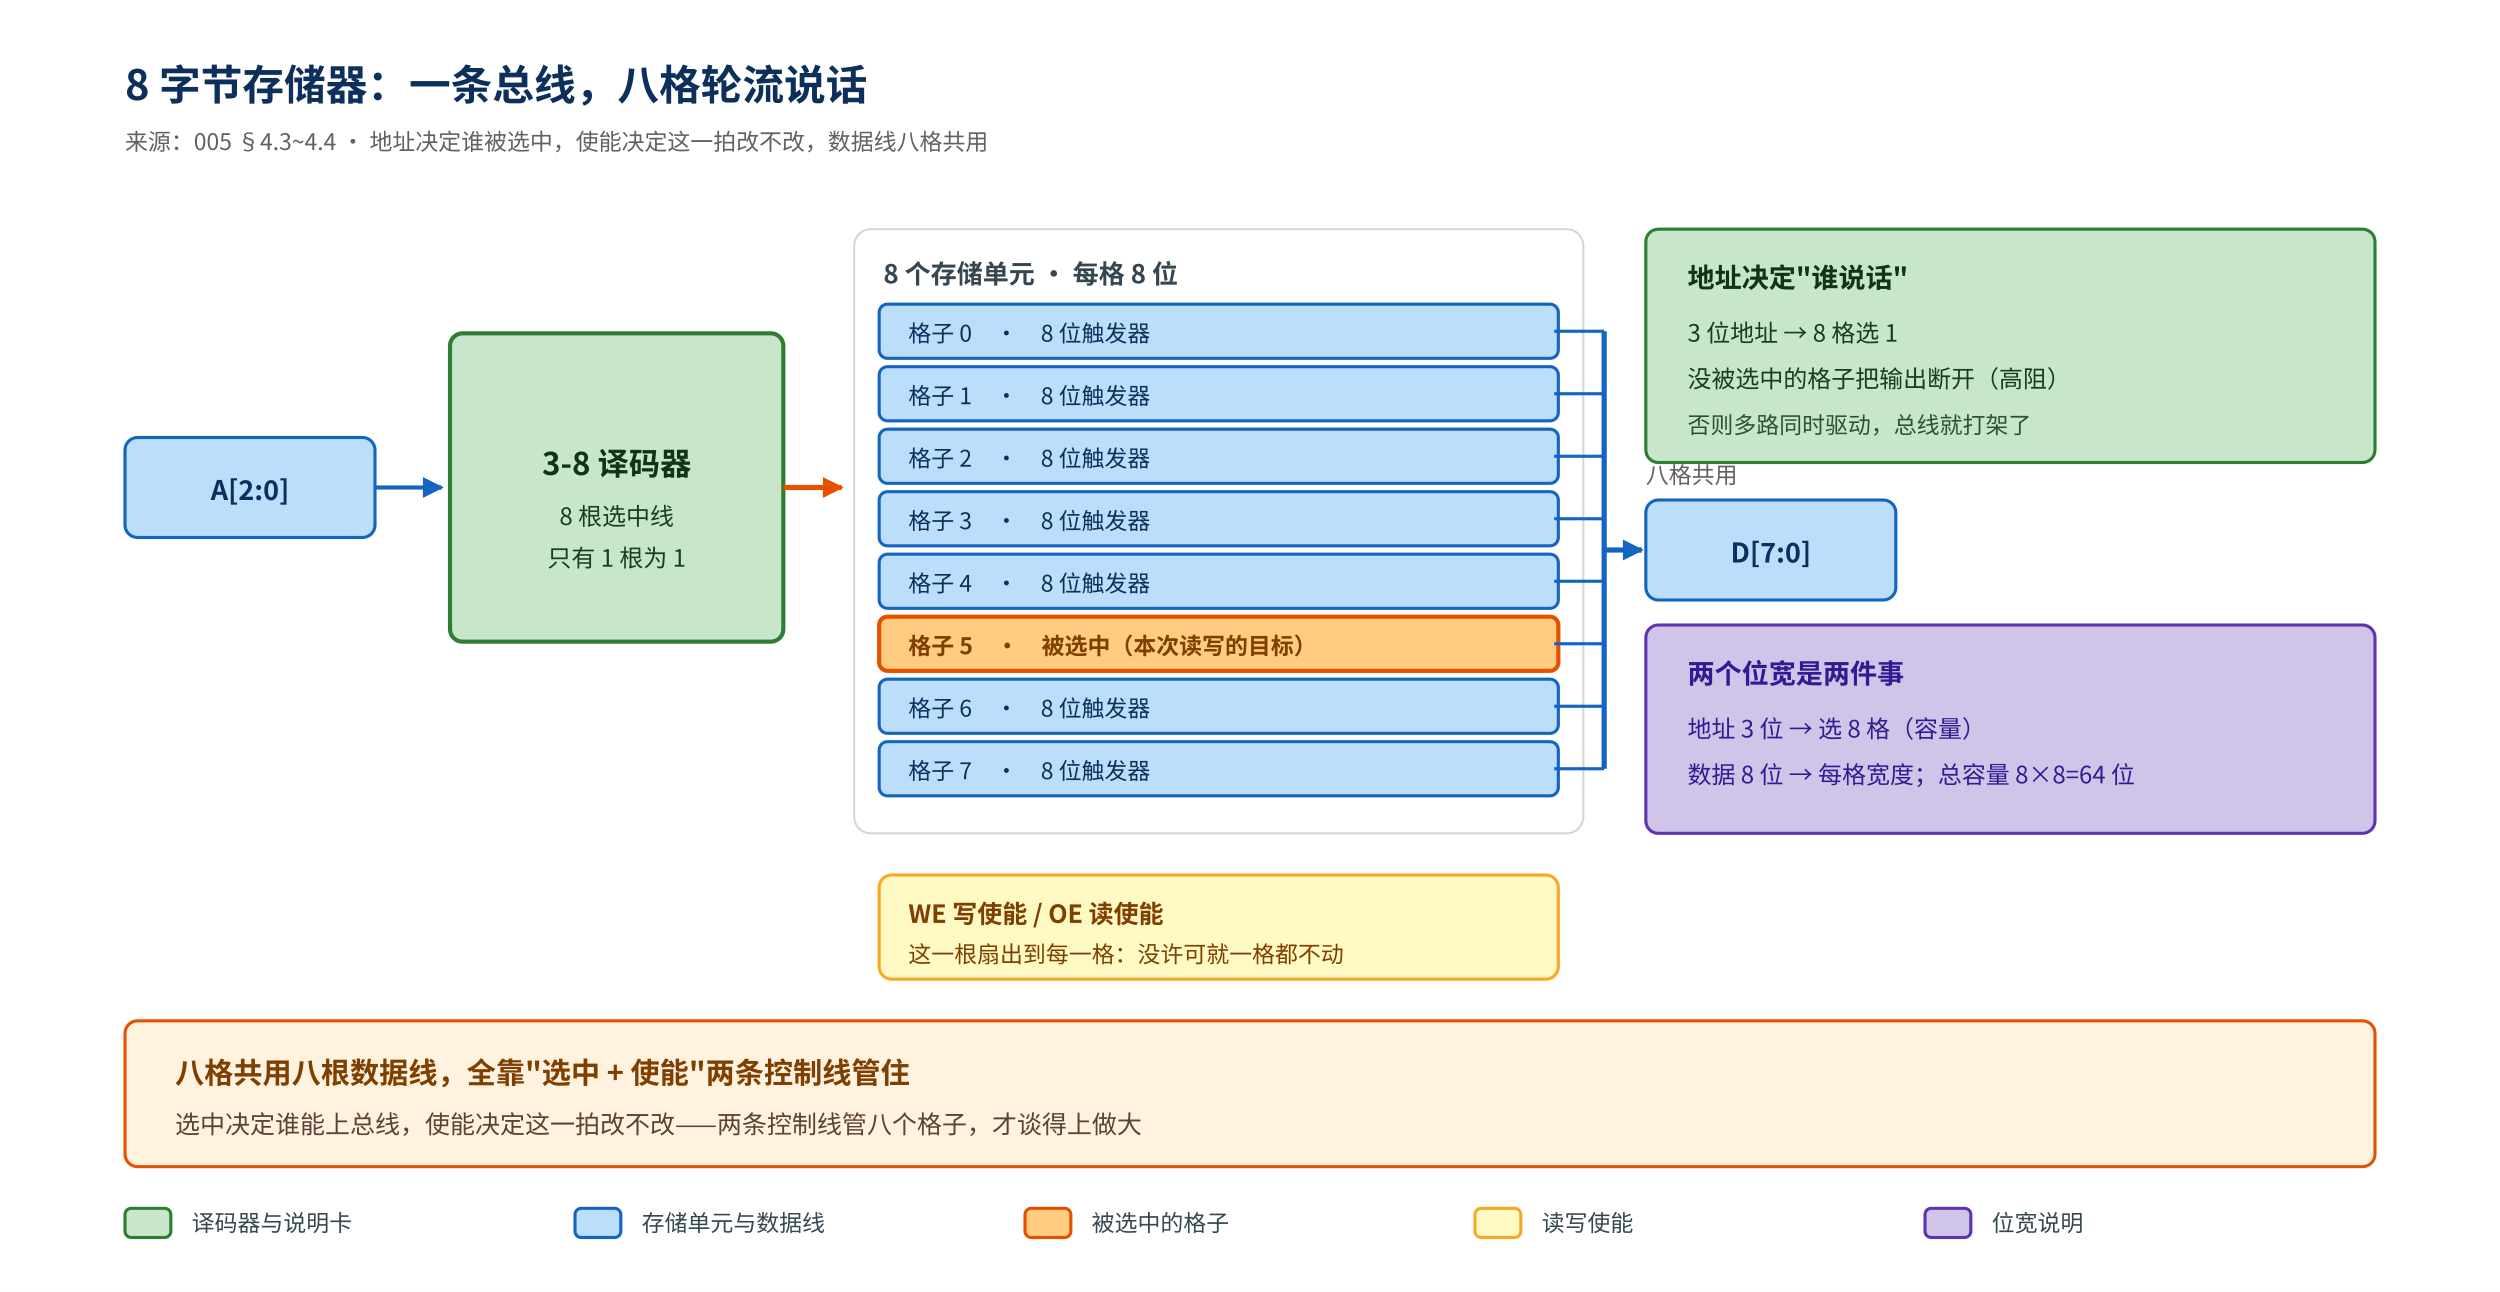
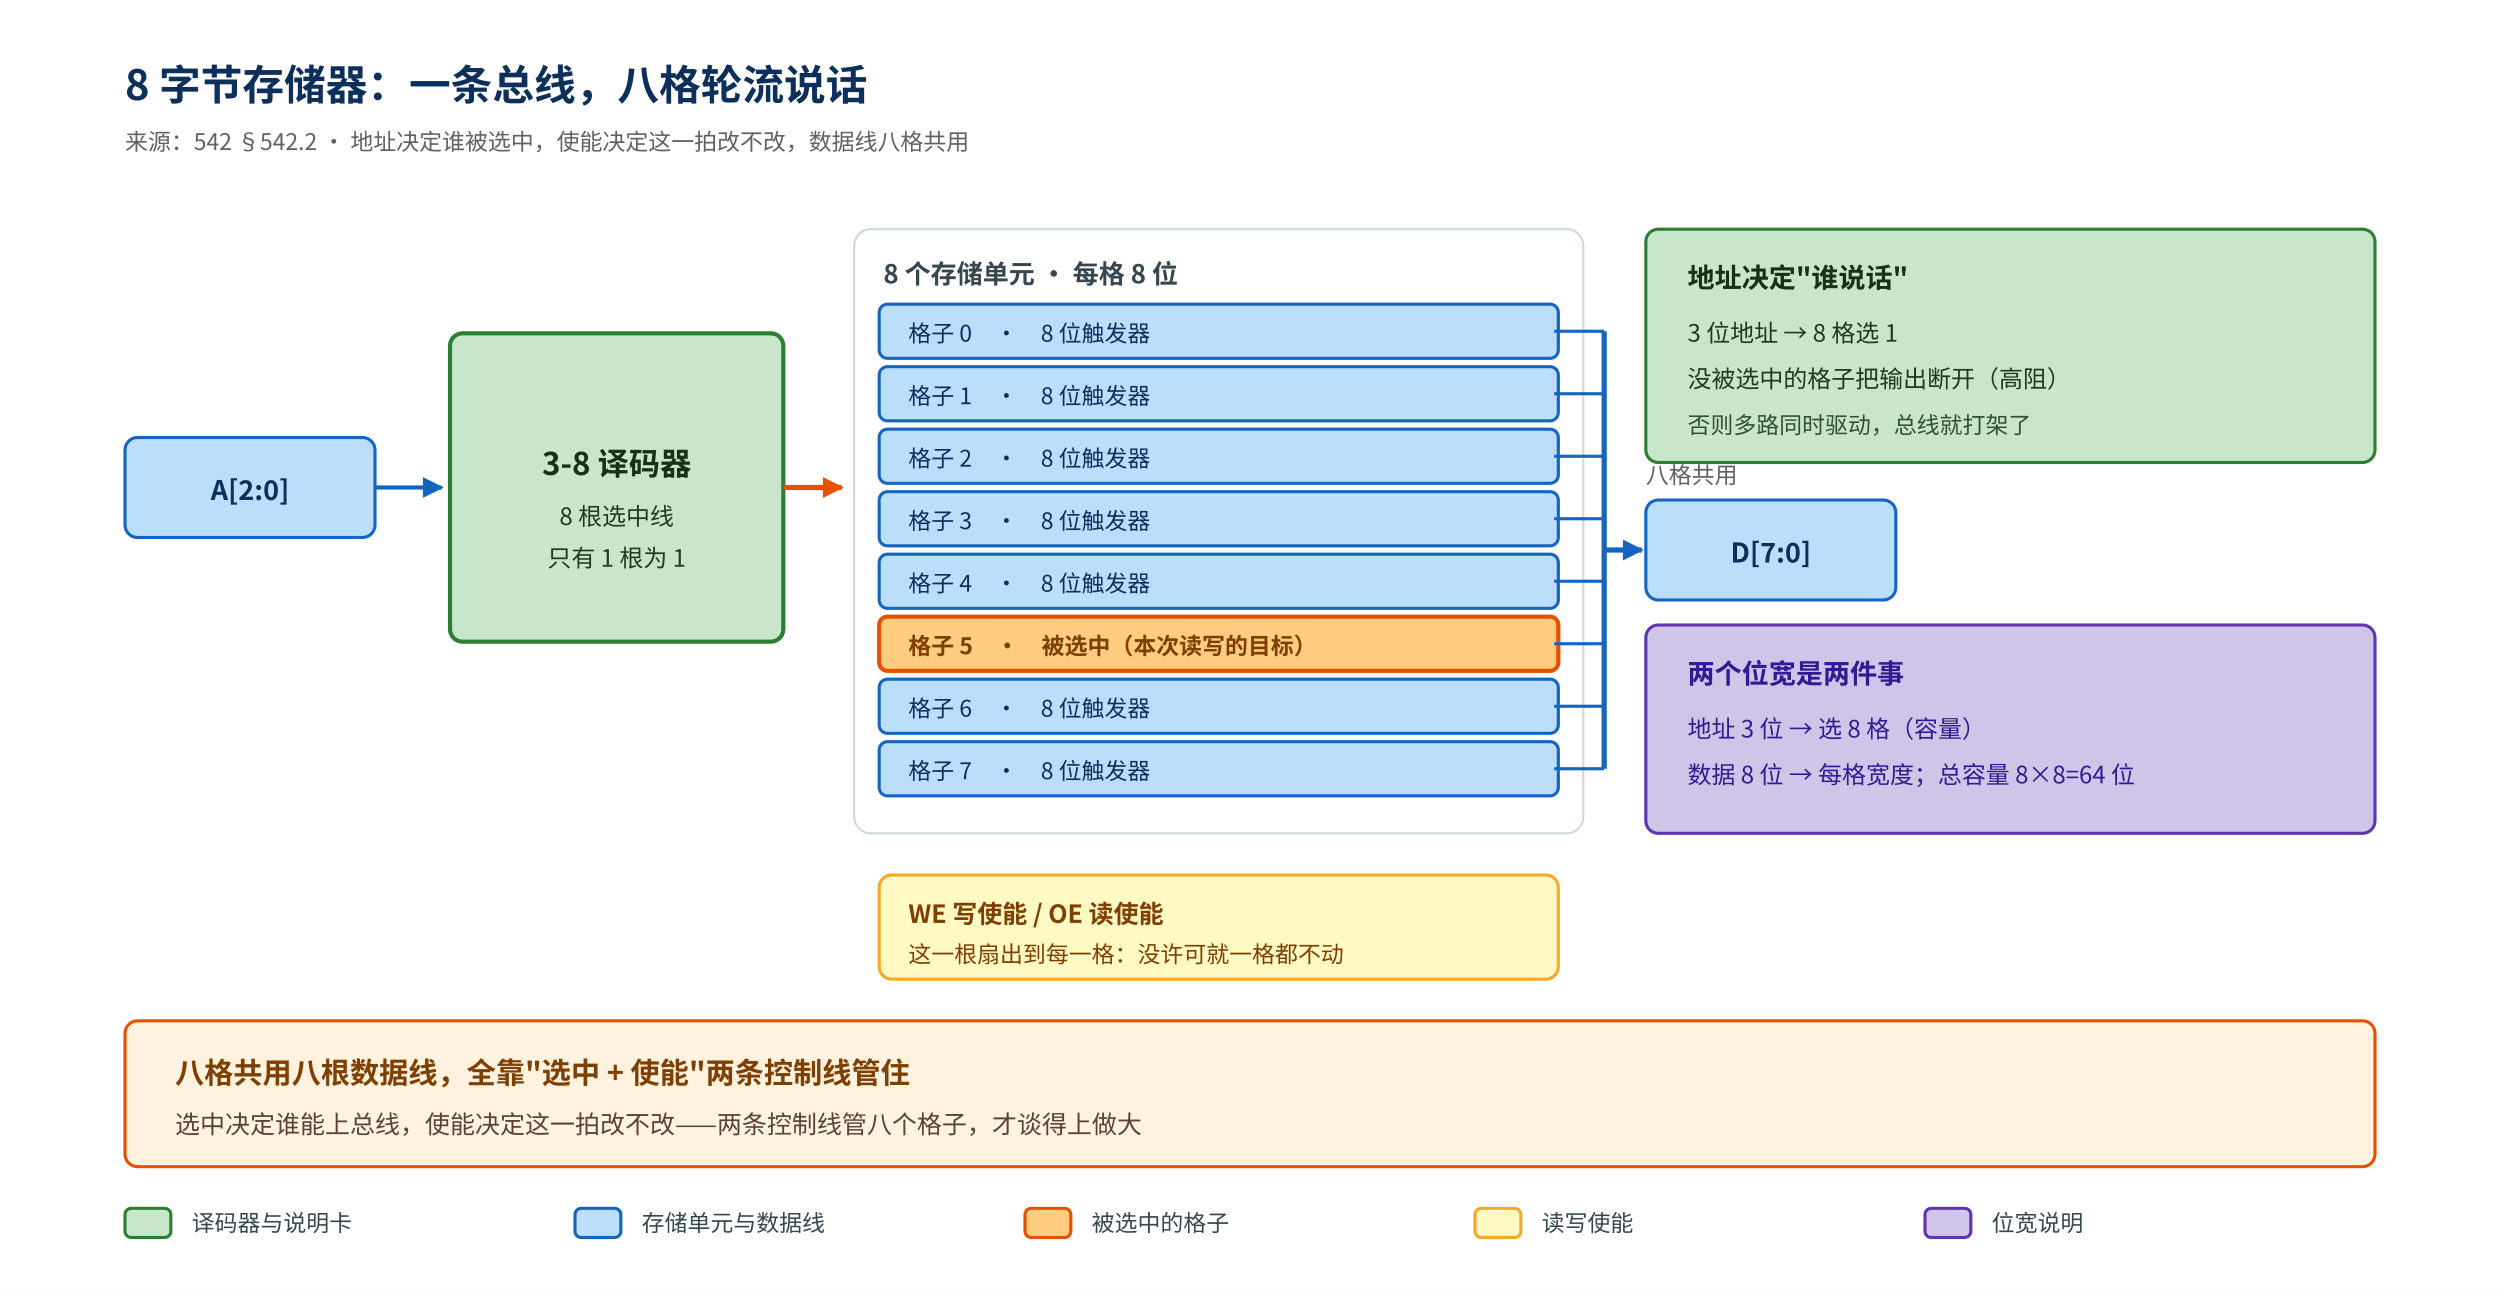
<svg xmlns="http://www.w3.org/2000/svg" viewBox="0 0 1200 620" font-family="'Microsoft YaHei','PingFang SC','Noto Sans CJK SC',sans-serif">
  <rect x="0" y="0" width="1200" height="620" fill="#ffffff" />
  <defs>
    <marker id="arrowBlue" viewBox="0 0 10 10" refX="9" refY="5" markerWidth="10" markerHeight="10" markerUnits="userSpaceOnUse" orient="auto-start-reverse">
      <path d="M 0 0 L 10 5 L 0 10 z" fill="#1565c0" />
    </marker>
    <marker id="arrowOrange" viewBox="0 0 10 10" refX="9" refY="5" markerWidth="10" markerHeight="10" markerUnits="userSpaceOnUse" orient="auto-start-reverse">
      <path d="M 0 0 L 10 5 L 0 10 z" fill="#e65100" />
    </marker>
  </defs>
  <text x="60" y="48" font-size="20" font-weight="bold" fill="#0d2f5c">8 字节存储器：一条总线，八格轮流说话</text>
-   <text x="60" y="72" font-size="11" fill="#616161">来源：005 §4.3~4.4 · 地址决定谁被选中，使能决定这一拍改不改，数据线八格共用</text>
+   <text x="60" y="72" font-size="11" fill="#616161">来源：542 §542.2 · 地址决定谁被选中，使能决定这一拍改不改，数据线八格共用</text>
  <rect x="60" y="210" width="120" height="48" rx="6" fill="#bbdefb" stroke="#1565c0" stroke-width="1.5" />
  <text x="120" y="240" font-size="13" font-weight="bold" fill="#0d2f5c" text-anchor="middle">A[2:0]</text>
  <line x1="180" y1="234" x2="212" y2="234" stroke="#1565c0" stroke-width="2" marker-end="url(#arrowBlue)" />
  <rect x="216" y="160" width="160" height="148" rx="6" fill="#c8e6c9" stroke="#2e7d32" stroke-width="2" />
  <text x="296" y="228" font-size="15" font-weight="bold" fill="#123314" text-anchor="middle">3-8 译码器</text>
  <text x="296" y="252" font-size="11.5" fill="#1b3d1e" text-anchor="middle">8 根选中线</text>
  <text x="296" y="272" font-size="11.5" fill="#1b3d1e" text-anchor="middle">只有 1 根为 1</text>
  <line x1="376" y1="234" x2="404" y2="234" stroke="#e65100" stroke-width="2.5" marker-end="url(#arrowOrange)" />
  <rect x="410" y="110" width="350" height="290" rx="8" fill="#ffffff" stroke="#cfd8dc" stroke-width="1" />
  <text x="424" y="136" font-size="12.5" font-weight="bold" fill="#37474f">8 个存储单元 · 每格 8 位</text>
  <rect x="422" y="146" width="326" height="26" rx="4" fill="#bbdefb" stroke="#1565c0" stroke-width="1.5" />
  <text x="436" y="164" font-size="11" fill="#0d2f5c">格子 0　·　8 位触发器</text>
  <rect x="422" y="176" width="326" height="26" rx="4" fill="#bbdefb" stroke="#1565c0" stroke-width="1.5" />
  <text x="436" y="194" font-size="11" fill="#0d2f5c">格子 1　·　8 位触发器</text>
  <rect x="422" y="206" width="326" height="26" rx="4" fill="#bbdefb" stroke="#1565c0" stroke-width="1.5" />
  <text x="436" y="224" font-size="11" fill="#0d2f5c">格子 2　·　8 位触发器</text>
  <rect x="422" y="236" width="326" height="26" rx="4" fill="#bbdefb" stroke="#1565c0" stroke-width="1.5" />
  <text x="436" y="254" font-size="11" fill="#0d2f5c">格子 3　·　8 位触发器</text>
  <rect x="422" y="266" width="326" height="26" rx="4" fill="#bbdefb" stroke="#1565c0" stroke-width="1.5" />
  <text x="436" y="284" font-size="11" fill="#0d2f5c">格子 4　·　8 位触发器</text>
  <rect x="422" y="296" width="326" height="26" rx="4" fill="#ffcc80" stroke="#e65100" stroke-width="2" />
  <text x="436" y="314" font-size="11" font-weight="bold" fill="#7f3f00">格子 5　·　被选中（本次读写的目标）</text>
  <rect x="422" y="326" width="326" height="26" rx="4" fill="#bbdefb" stroke="#1565c0" stroke-width="1.5" />
  <text x="436" y="344" font-size="11" fill="#0d2f5c">格子 6　·　8 位触发器</text>
  <rect x="422" y="356" width="326" height="26" rx="4" fill="#bbdefb" stroke="#1565c0" stroke-width="1.5" />
  <text x="436" y="374" font-size="11" fill="#0d2f5c">格子 7　·　8 位触发器</text>
  <line x1="746" y1="159" x2="770" y2="159" stroke="#1565c0" stroke-width="1.5" />
  <line x1="746" y1="189" x2="770" y2="189" stroke="#1565c0" stroke-width="1.5" />
  <line x1="746" y1="219" x2="770" y2="219" stroke="#1565c0" stroke-width="1.5" />
  <line x1="746" y1="249" x2="770" y2="249" stroke="#1565c0" stroke-width="1.5" />
  <line x1="746" y1="279" x2="770" y2="279" stroke="#1565c0" stroke-width="1.5" />
  <line x1="746" y1="309" x2="770" y2="309" stroke="#1565c0" stroke-width="1.5" />
  <line x1="746" y1="339" x2="770" y2="339" stroke="#1565c0" stroke-width="1.5" />
  <line x1="746" y1="369" x2="770" y2="369" stroke="#1565c0" stroke-width="1.5" />
  <line x1="770" y1="159" x2="770" y2="369" stroke="#1565c0" stroke-width="2.5" />
  <line x1="770" y1="264" x2="788" y2="264" stroke="#1565c0" stroke-width="2.5" marker-end="url(#arrowBlue)" />
  <rect x="790" y="240" width="120" height="48" rx="6" fill="#bbdefb" stroke="#1565c0" stroke-width="1.5" />
  <text x="850" y="270" font-size="13" font-weight="bold" fill="#0d2f5c" text-anchor="middle">D[7:0]</text>
  <text x="790" y="232" font-size="11" fill="#616161">八格共用</text>
  <rect x="422" y="420" width="326" height="50" rx="6" fill="#fff9c4" stroke="#f9a825" stroke-width="1.5" />
  <text x="436" y="443" font-size="12" font-weight="bold" fill="#7f3f00">WE 写使能 / OE 读使能</text>
  <text x="436" y="462" font-size="11" fill="#7f3f00">这一根扇出到每一格：没许可就一格都不动</text>
  <rect x="790" y="110" width="350" height="112" rx="6" fill="#c8e6c9" stroke="#2e7d32" stroke-width="1.5" />
  <text x="810" y="138" font-size="13" font-weight="bold" fill="#123314">地址决定"谁说话"</text>
  <text x="810" y="164" font-size="11.5" fill="#1b3d1e">3 位地址 → 8 格选 1</text>
  <text x="810" y="186" font-size="11.5" fill="#1b3d1e">没被选中的格子把输出断开（高阻）</text>
  <text x="810" y="208" font-size="11" fill="#2e5230">否则多路同时驱动，总线就打架了</text>
  <rect x="790" y="300" width="350" height="100" rx="6" fill="#d1c4e9" stroke="#5e35b1" stroke-width="1.5" />
  <text x="810" y="328" font-size="13" font-weight="bold" fill="#311b92">两个位宽是两件事</text>
  <text x="810" y="354" font-size="11.5" fill="#311b92">地址 3 位 → 选 8 格（容量）</text>
  <text x="810" y="376" font-size="11.5" fill="#311b92">数据 8 位 → 每格宽度；总容量 8×8=64 位</text>
  <rect x="60" y="490" width="1080" height="70" rx="6" fill="#fff3e0" stroke="#e65100" stroke-width="1.5" />
  <text x="84" y="520" font-size="14" font-weight="bold" fill="#7f3f00">八格共用八根数据线，全靠"选中 + 使能"两条控制线管住</text>
  <text x="84" y="544" font-size="12" fill="#5d4037">选中决定谁能上总线，使能决定这一拍改不改——两条控制线管八个格子，才谈得上做大</text>
  <rect x="60" y="580" width="22" height="14" rx="3" fill="#c8e6c9" stroke="#2e7d32" stroke-width="1.5" />
  <text x="92" y="591" font-size="11" fill="#37474f">译码器与说明卡</text>
  <rect x="276" y="580" width="22" height="14" rx="3" fill="#bbdefb" stroke="#1565c0" stroke-width="1.5" />
  <text x="308" y="591" font-size="11" fill="#37474f">存储单元与数据线</text>
  <rect x="492" y="580" width="22" height="14" rx="3" fill="#ffcc80" stroke="#e65100" stroke-width="1.5" />
  <text x="524" y="591" font-size="11" fill="#37474f">被选中的格子</text>
  <rect x="708" y="580" width="22" height="14" rx="3" fill="#fff9c4" stroke="#f9a825" stroke-width="1.5" />
  <text x="740" y="591" font-size="11" fill="#37474f">读写使能</text>
  <rect x="924" y="580" width="22" height="14" rx="3" fill="#d1c4e9" stroke="#5e35b1" stroke-width="1.5" />
  <text x="956" y="591" font-size="11" fill="#37474f">位宽说明</text>
</svg>
